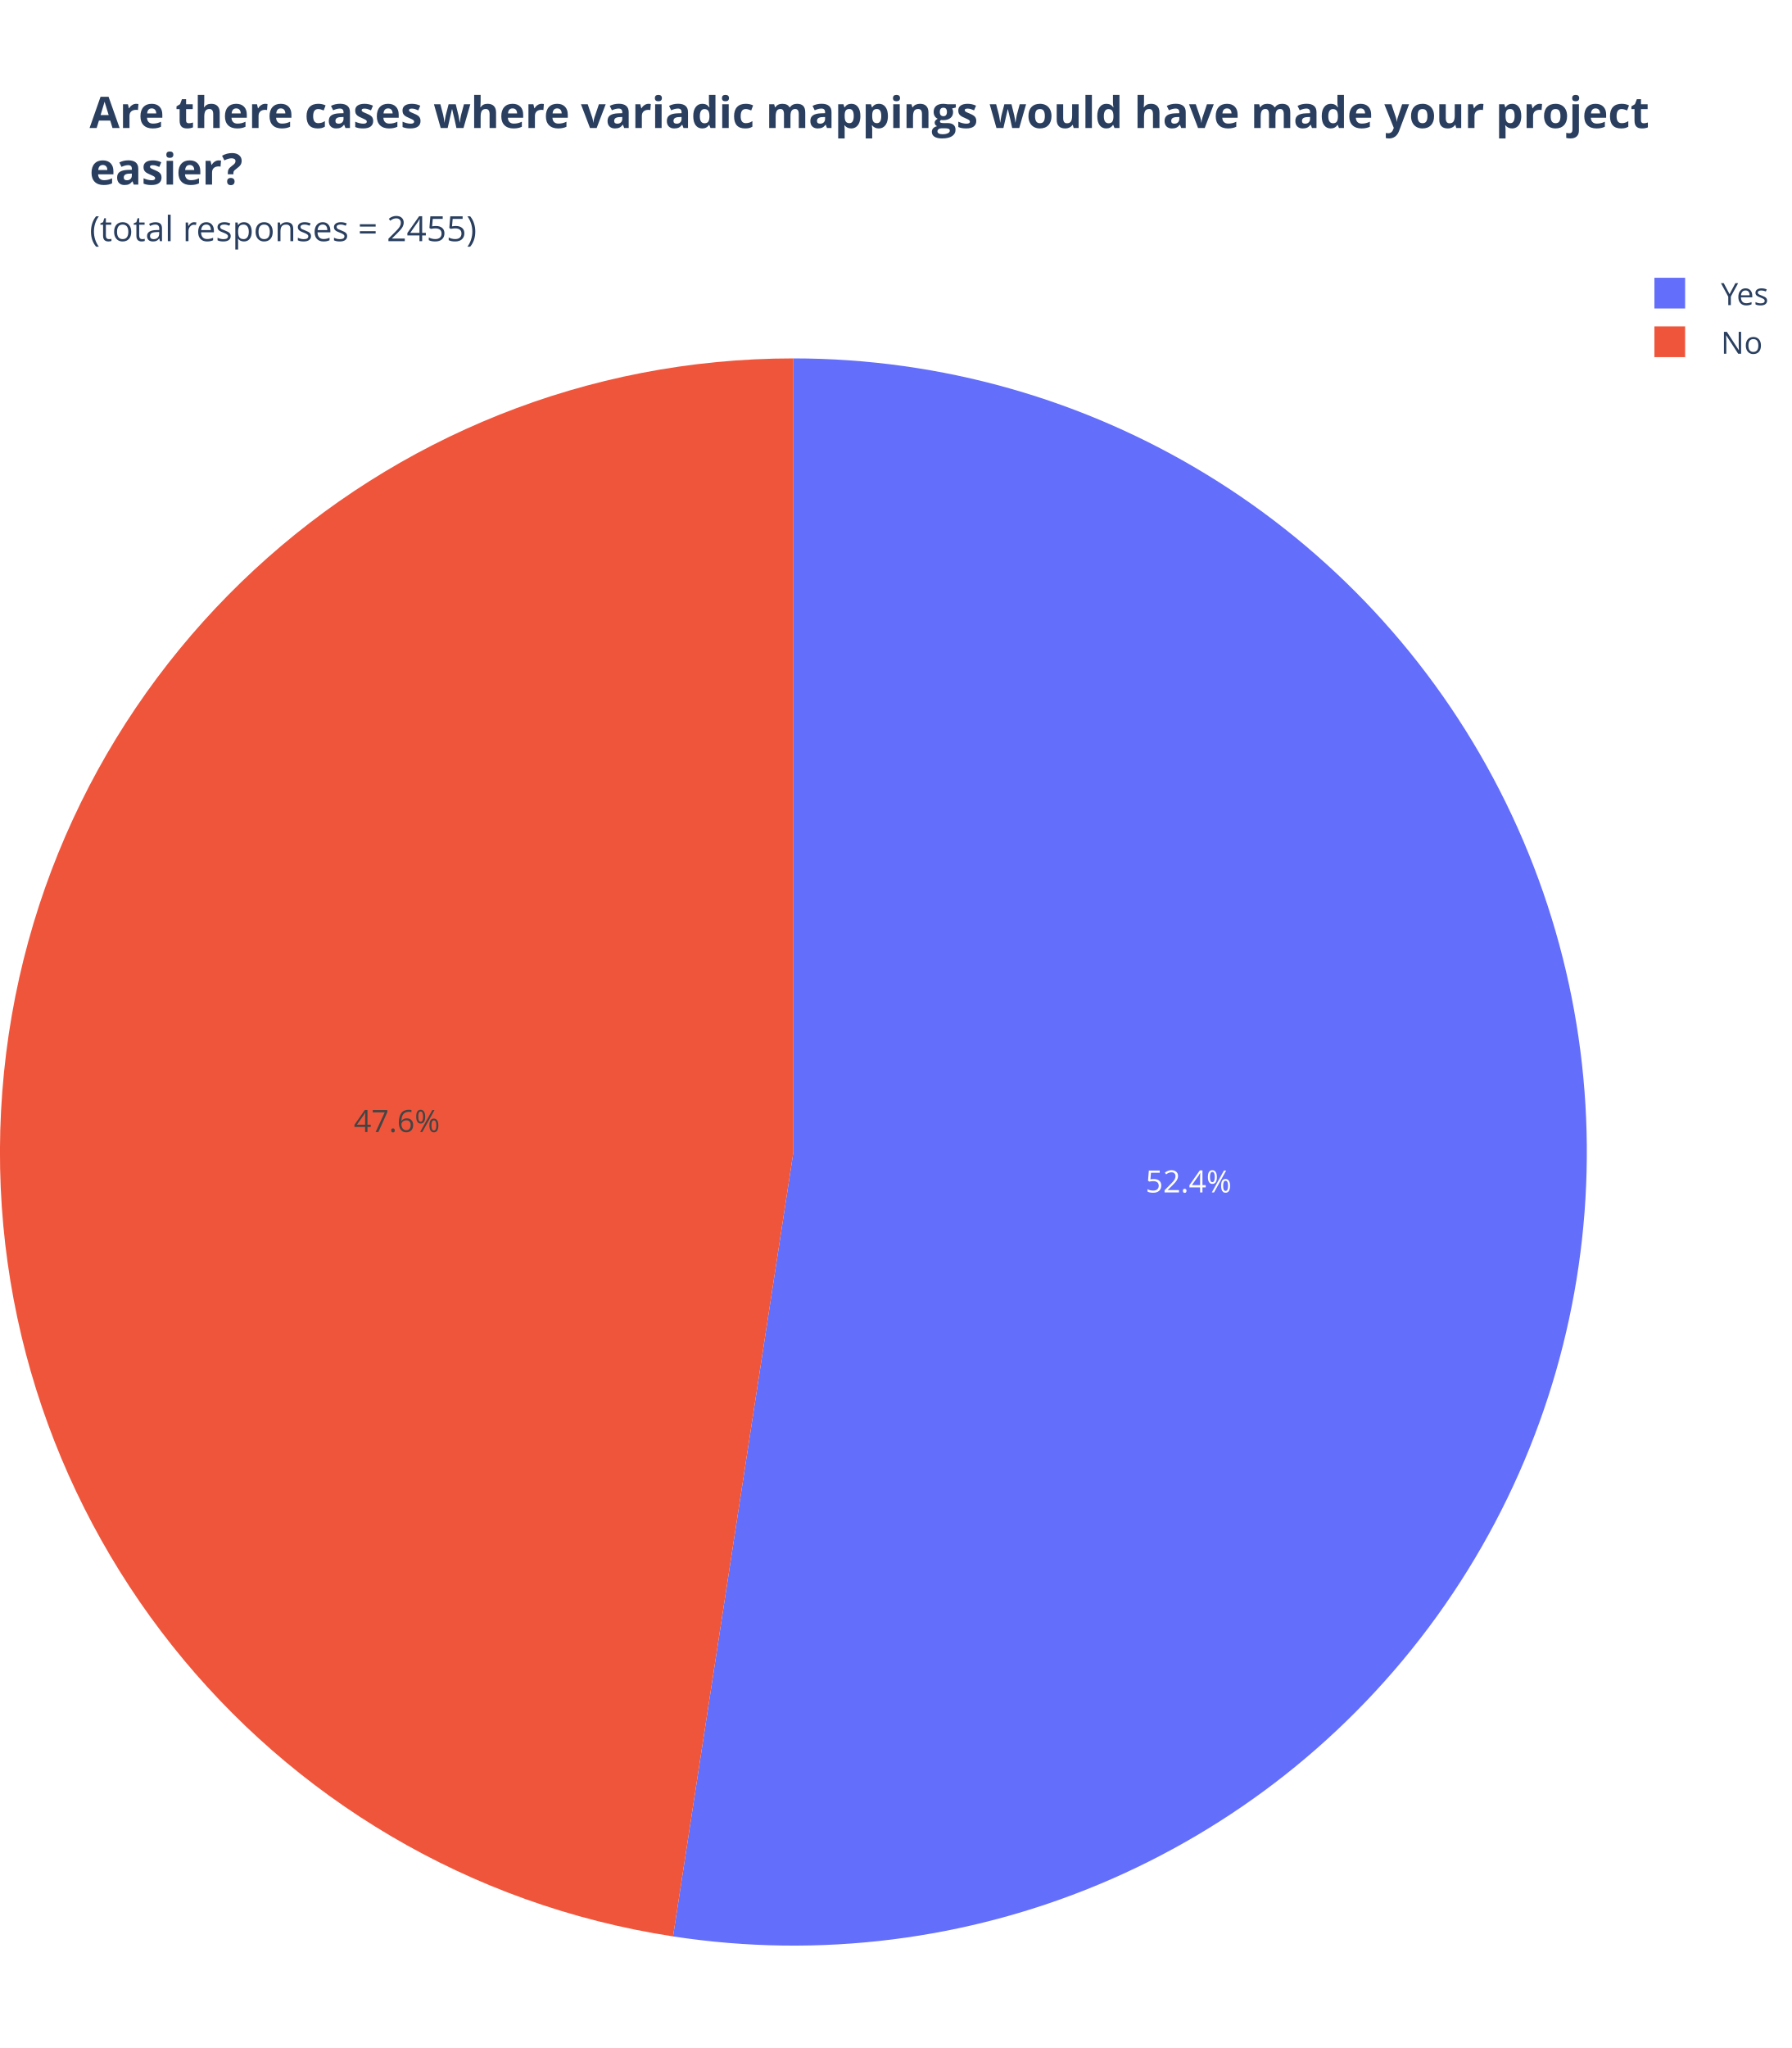
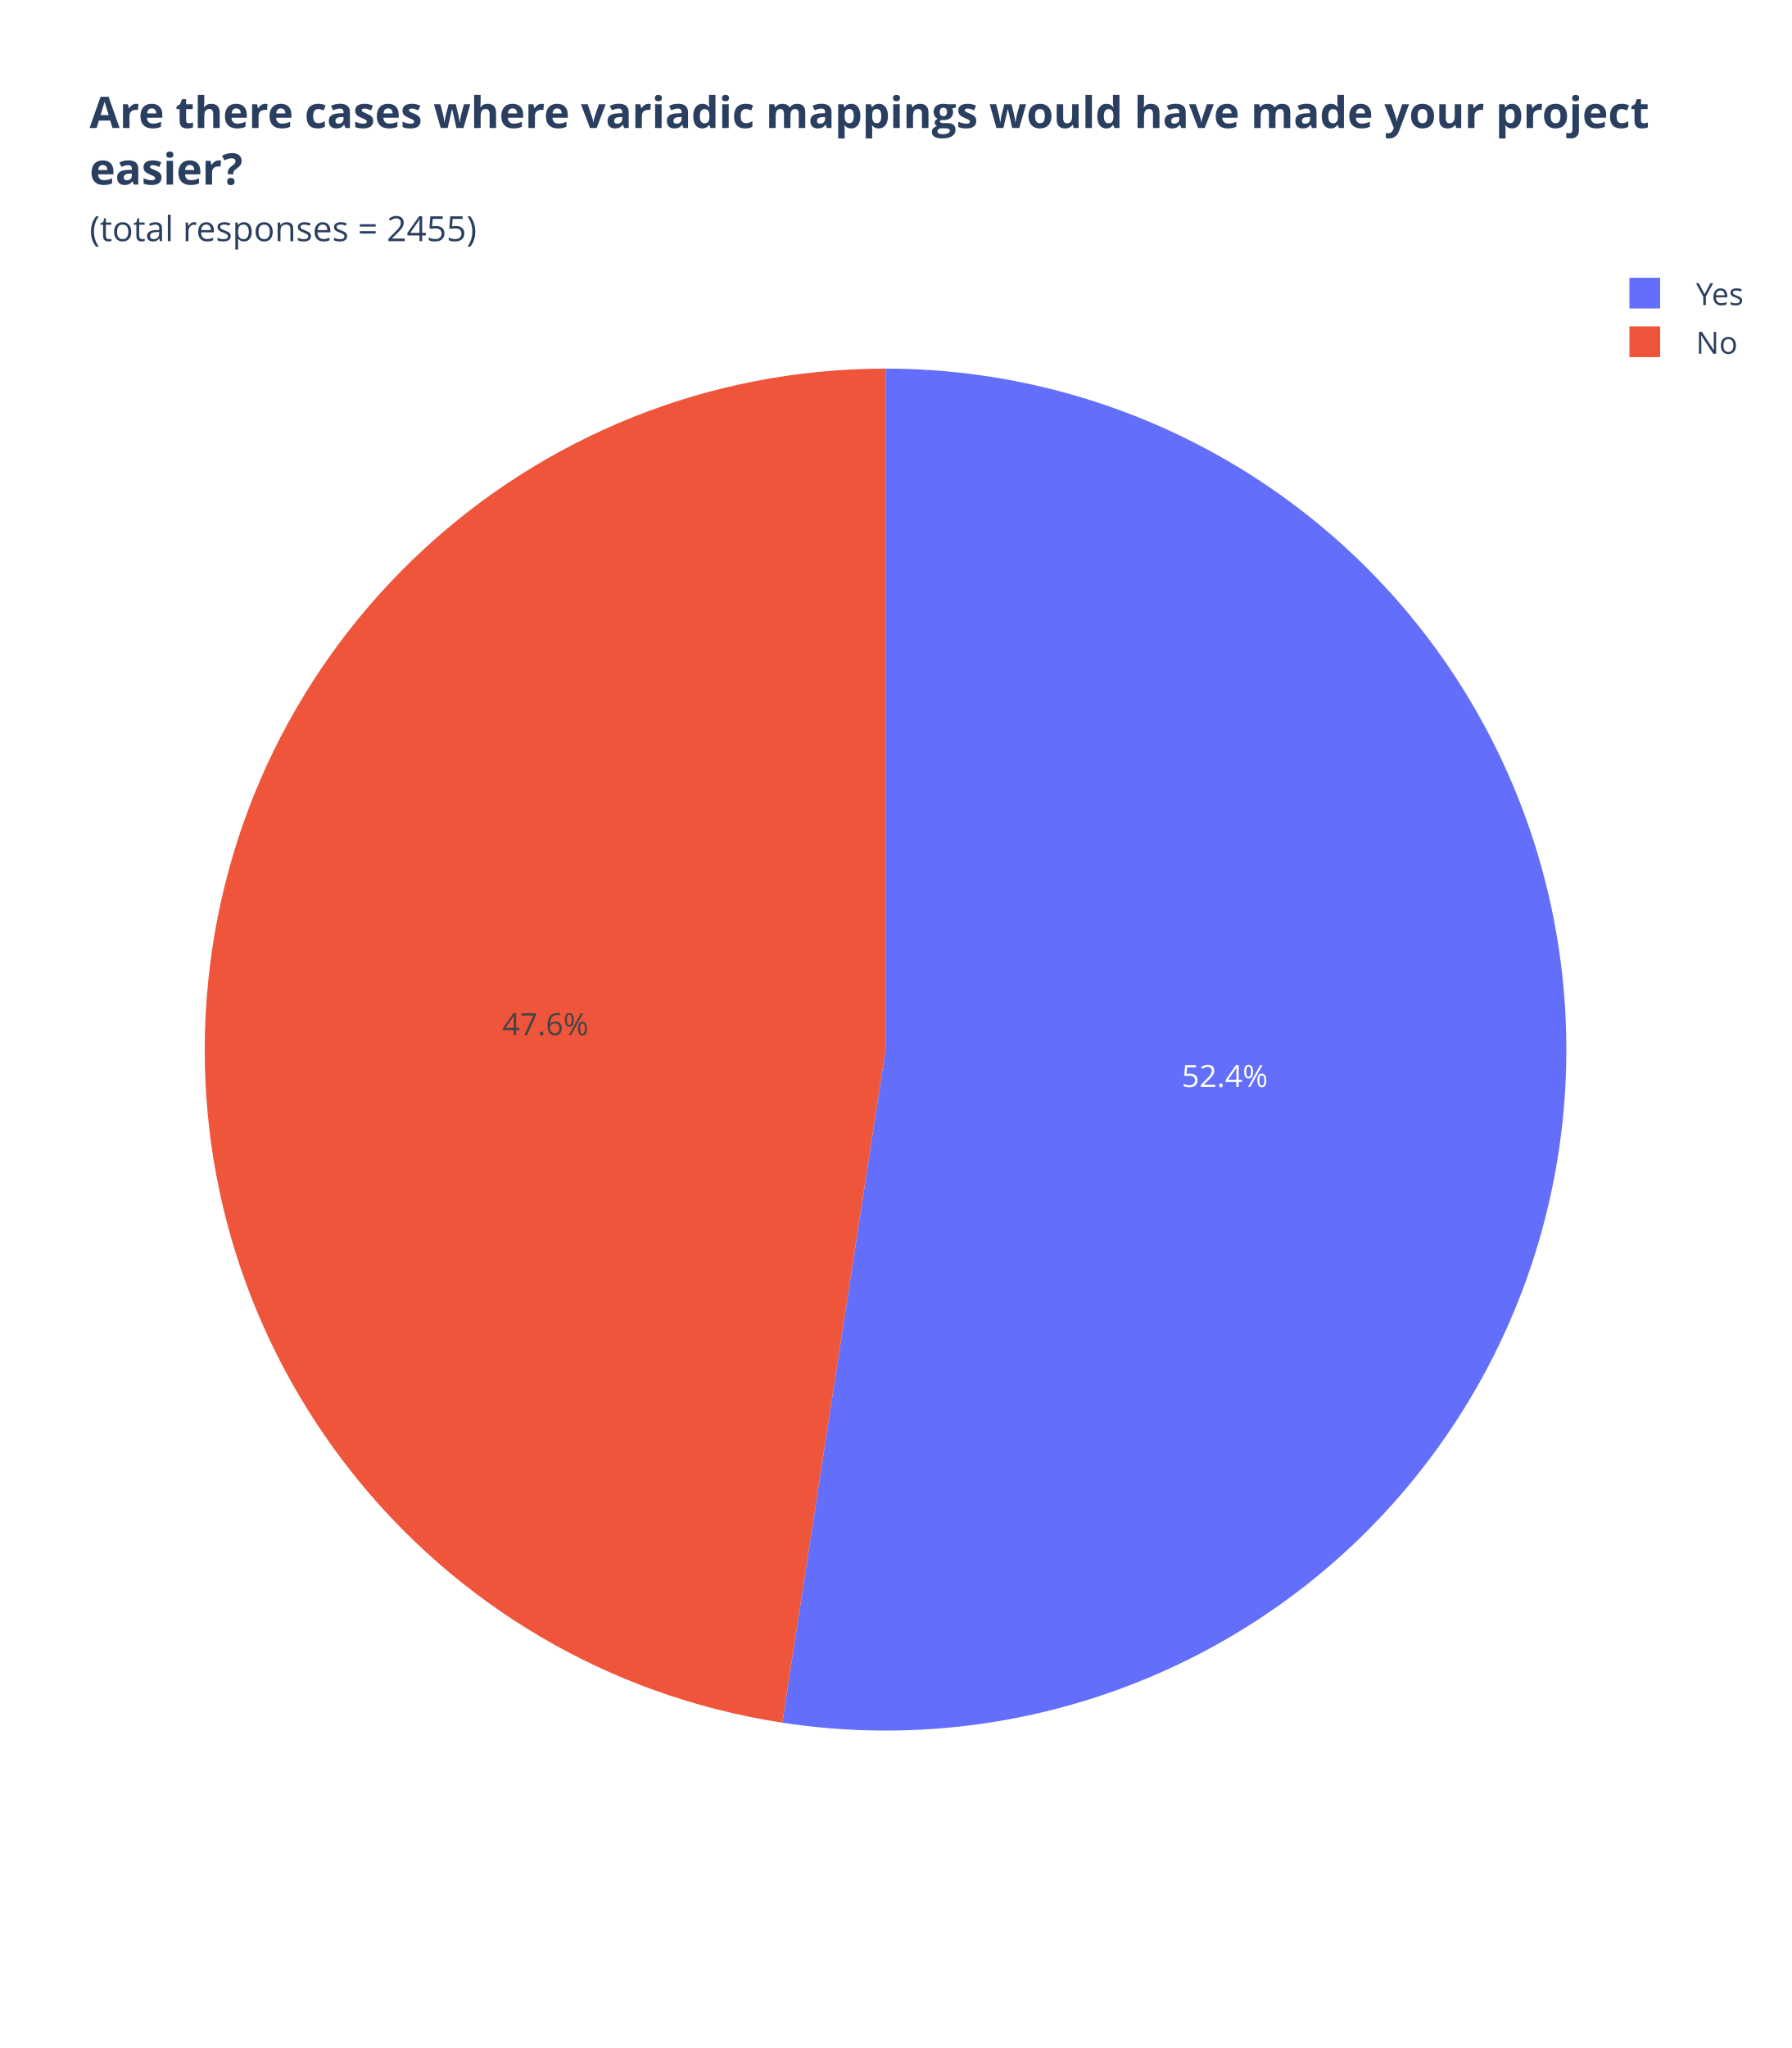
<svg xmlns="http://www.w3.org/2000/svg" class="main-svg" width="700" height="800" style="" viewBox="0 0 700 800">
  <rect x="0" y="0" width="700" height="800" style="fill: rgb(255, 255, 255); fill-opacity: 1;" />
-   <defs id="defs-02689d">
+   <defs id="defs-e1243d">
    <g class="clips" />
    <g class="gradients" />
    <g class="patterns" />
  </defs>
  <g class="bglayer" />
  <g class="layer-below">
    <g class="imagelayer" />
    <g class="shapelayer" />
  </g>
  <g class="cartesianlayer" />
  <g class="polarlayer" />
  <g class="smithlayer" />
  <g class="ternarylayer" />
  <g class="geolayer" />
  <g class="funnelarealayer" />
  <g class="pielayer">
    <g class="trace" stroke-linejoin="round" style="opacity: 1;">
      <g class="slice">
-         <path class="surface" d="M310,450l0,-310a310,310 0 1 1 -47.025,616.413Z" style="pointer-events: none; fill: rgb(99, 110, 250); fill-opacity: 1; stroke-width: 0; stroke: rgb(68, 68, 68); stroke-opacity: 1;" />
+         <path class="surface" d="M346,410l0,-266a266,266 0 1 1 -40.35,528.922Z" style="pointer-events: none; fill: rgb(99, 110, 250); fill-opacity: 1; stroke-width: 0; stroke: rgb(68, 68, 68); stroke-opacity: 1;" />
        <g class="slicetext">
-           <text data-notex="1" class="slicetext" transform="translate(464.3869,465.7904)" text-anchor="middle" x="0" y="0" style="font-family: 'Open Sans', verdana, arial, sans-serif; font-size: 12px; fill: rgb(255, 255, 255); fill-opacity: 1; white-space: pre;">52.4%</text>
+           <text data-notex="1" class="slicetext" transform="translate(478.5522,424.6169)" text-anchor="middle" x="0" y="0" style="font-family: 'Open Sans', verdana, arial, sans-serif; font-size: 12px; fill: rgb(255, 255, 255); fill-opacity: 1; white-space: pre;">52.4%</text>
        </g>
      </g>
      <g class="slice">
-         <path class="surface" d="M310,450l-47.025,306.413a310,310 0 0 1 47.025,-616.413Z" style="pointer-events: none; fill: rgb(239, 85, 59); fill-opacity: 1; stroke-width: 0; stroke: rgb(68, 68, 68); stroke-opacity: 1;" />
+         <path class="surface" d="M346,410l-40.35,262.922a266,266 0 0 1 40.35,-528.922Z" style="pointer-events: none; fill: rgb(239, 85, 59); fill-opacity: 1; stroke-width: 0; stroke: rgb(68, 68, 68); stroke-opacity: 1;" />
        <g class="slicetext">
-           <text data-notex="1" class="slicetext" transform="translate(155.0608,442.1925)" text-anchor="middle" x="0" y="0" style="font-family: 'Open Sans', verdana, arial, sans-serif; font-size: 12px; fill: rgb(68, 68, 68); fill-opacity: 1; white-space: pre;">47.6%</text>
+           <text data-notex="1" class="slicetext" transform="translate(213.1304,404.3684)" text-anchor="middle" x="0" y="0" style="font-family: 'Open Sans', verdana, arial, sans-serif; font-size: 12px; fill: rgb(68, 68, 68); fill-opacity: 1; white-space: pre;">47.6%</text>
        </g>
      </g>
    </g>
  </g>
  <g class="iciclelayer" />
  <g class="treemaplayer" />
  <g class="sunburstlayer" />
  <g class="glimages" />
-   <defs id="topdefs-02689d">
+   <defs id="topdefs-e1243d">
    <g class="clips" />
-     <clipPath id="legend02689d">
+     <clipPath id="legende1243d">
      <rect width="65" height="48" x="0" y="0" />
    </clipPath>
  </defs>
  <g class="layer-above">
    <g class="imagelayer" />
    <g class="shapelayer" />
  </g>
  <g class="infolayer">
-     <g class="legend" pointer-events="all" transform="translate(632.4,100)">
+     <g class="legend" pointer-events="all" transform="translate(622.64,100)">
      <rect class="bg" shape-rendering="crispEdges" width="65" height="48" x="0" y="0" style="stroke: rgb(68, 68, 68); stroke-opacity: 1; fill: rgb(255, 255, 255); fill-opacity: 1; stroke-width: 0px;" />
-       <g class="scrollbox" transform="" clip-path="url(#legend02689d)">
+       <g class="scrollbox" transform="" clip-path="url(#legende1243d)">
        <g class="groups">
          <g class="traces" transform="translate(0,14.5)" style="opacity: 1;">
            <text class="legendtext" text-anchor="start" x="40" y="4.68" style="font-family: 'Open Sans', verdana, arial, sans-serif; font-size: 12px; fill: rgb(42, 63, 95); fill-opacity: 1; white-space: pre;">Yes</text>
            <g class="layers" style="opacity: 1;">
              <g class="legendfill" />
              <g class="legendlines" />
              <g class="legendsymbols">
                <g class="legendpoints">
                  <path class="legendpie" d="M6,6H-6V-6H6Z" transform="translate(20,0)" style="fill: rgb(99, 110, 250); fill-opacity: 1; stroke-width: 0; stroke: rgb(68, 68, 68); stroke-opacity: 1;" />
                </g>
              </g>
            </g>
-             <rect class="legendtoggle" x="0" y="-9.5" width="59.578" height="19" style="fill: rgb(0, 0, 0); fill-opacity: 0;" />
+             <rect class="legendtoggle" x="0" y="-9.5" width="59.453" height="19" style="fill: rgb(0, 0, 0); fill-opacity: 0;" />
          </g>
          <g class="traces" transform="translate(0,33.5)" style="opacity: 1;">
            <text class="legendtext" text-anchor="start" x="40" y="4.68" style="font-family: 'Open Sans', verdana, arial, sans-serif; font-size: 12px; fill: rgb(42, 63, 95); fill-opacity: 1; white-space: pre;">No</text>
            <g class="layers" style="opacity: 1;">
              <g class="legendfill" />
              <g class="legendlines" />
              <g class="legendsymbols">
                <g class="legendpoints">
                  <path class="legendpie" d="M6,6H-6V-6H6Z" transform="translate(20,0)" style="fill: rgb(239, 85, 59); fill-opacity: 1; stroke-width: 0; stroke: rgb(68, 68, 68); stroke-opacity: 1;" />
                </g>
              </g>
            </g>
-             <rect class="legendtoggle" x="0" y="-9.5" width="59.578" height="19" style="fill: rgb(0, 0, 0); fill-opacity: 0;" />
+             <rect class="legendtoggle" x="0" y="-9.5" width="59.453" height="19" style="fill: rgb(0, 0, 0); fill-opacity: 0;" />
          </g>
        </g>
      </g>
      <rect class="scrollbar" rx="20" ry="3" width="0" height="0" x="0" y="0" style="fill: rgb(128, 139, 164); fill-opacity: 1;" />
    </g>
    <g class="g-gtitle">
      <text class="gtitle" x="35" y="50" text-anchor="start" dy="0em" style="opacity: 1; font-family: 'Open Sans', verdana, arial, sans-serif; font-size: 17px; fill: rgb(42, 63, 95); fill-opacity: 1; white-space: pre;">
        <tspan class="line" dy="0em" x="35" y="50">
          <tspan style="font-weight:bold">Are there cases where variadic mappings would have made your project</tspan>
        </tspan>
        <tspan class="line" dy="1.3em" x="35" y="50">
          <tspan style="font-weight:bold">easier?</tspan>
        </tspan>
        <tspan class="line" dy="2.6em" x="35" y="50">
          <tspan style="font-size: 0.8em;">(total responses = 2455)</tspan>
        </tspan>
      </text>
    </g>
  </g>
</svg>
